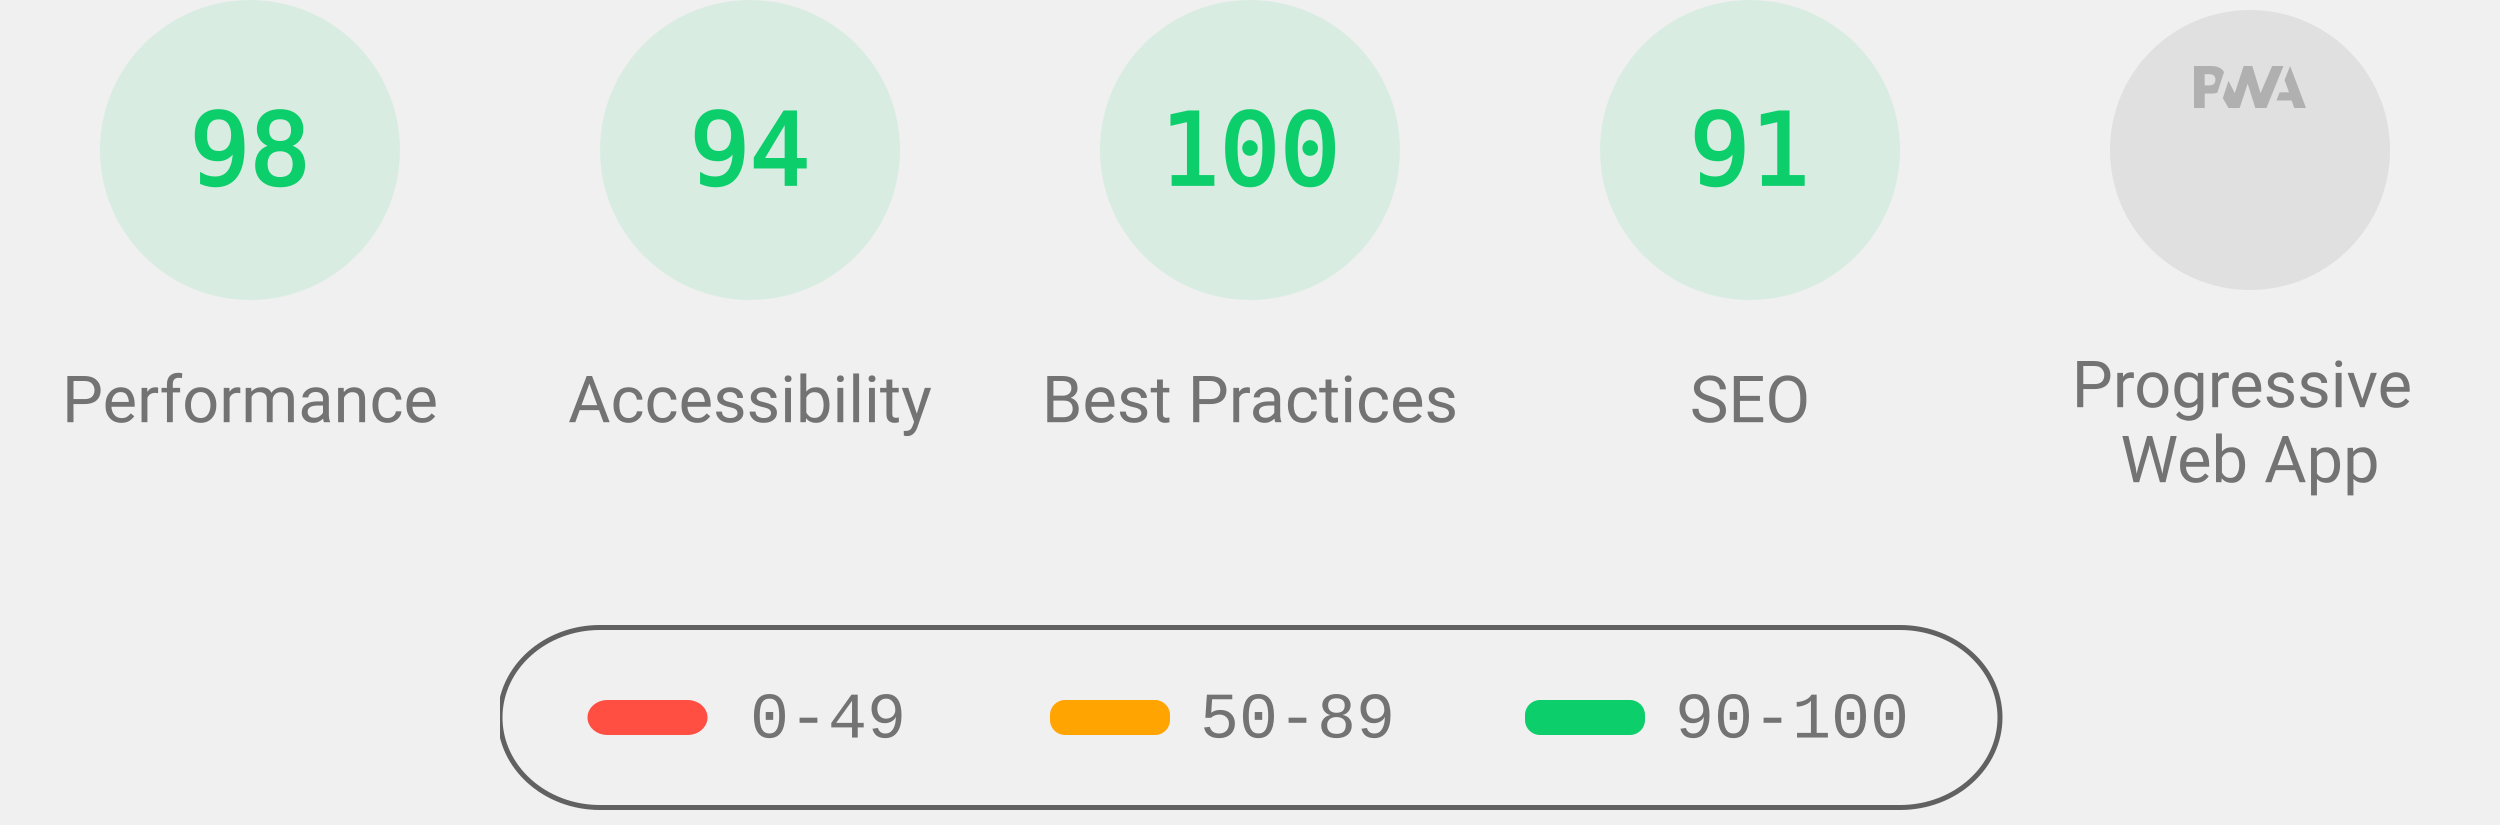
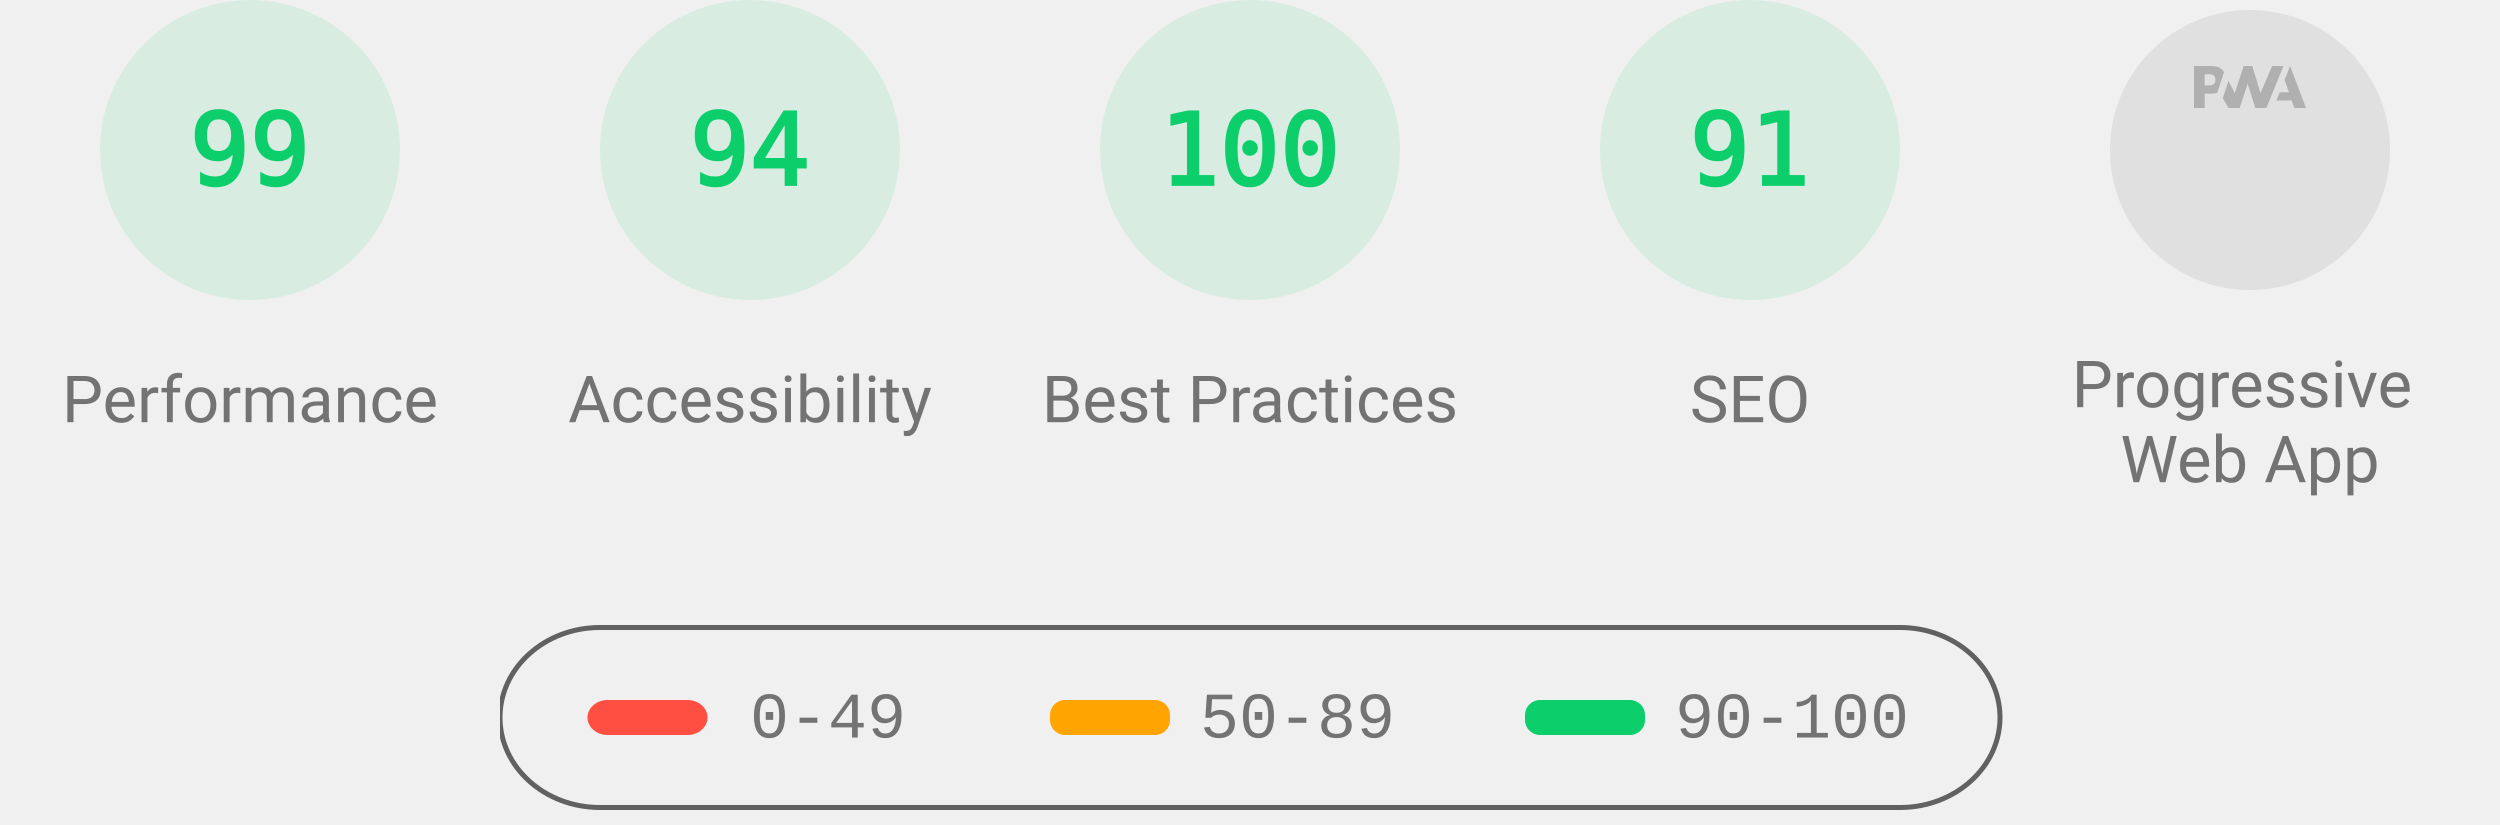
<svg xmlns="http://www.w3.org/2000/svg" class="theme--agnostic" fill="none" width="1000" height="330">
  <style>
			.gauge-base {
				opacity: 0.1
			}

			.gauge-arc {
				fill: none;
				animation-delay: 250ms;
				stroke-linecap: round;
				transform: rotate(-90deg);
				transform-origin: 100px 60px;
				animation: load-gauge 1s ease forwards
			}

			.guage-text {
				font-size: 40px;
				font-family: monospace;
				text-align: center
			}

			.guage-red {
				color: #ff4e42;
				fill: #ff4e42;
				stroke: #ff4e42
			}
			.guage-orange {
				color: #ffa400;
				fill: #ffa400;
				stroke: #ffa400
			}
			.guage-green {
				color: #0cce6b;
				fill: #0cce6b;
				stroke: #0cce6b
			}
			.theme--agnostic .guage-undefined {
				color: #5c5c5c;
				fill: #5c5c5c;
				stroke: #5c5c5c
			}
			.theme--light .guage-undefined {
				color: #1e1e1e;
				fill: #1e1e1e;
				stroke: #1e1e1e
			}
			.theme--dark .guage-undefined {
				color: #f5f5f5;
				fill: #f5f5f5;
				stroke: #f5f5f5
			}

			.guage-title {
				stroke: none;
				font-size: 26px;
				line-height: 26px;
				font-family: Roboto, Halvetica, Arial, sans-serif
			}
			.metric.guage-title {
				font-family: 'Courier New', Courier, monospace
			}
			.theme--agnostic .guage-title {
				color: #737373;
				fill: #737373
			}
			.theme--light .guage-title {
				color: #212121;
				fill: #212121
			}
			.theme--dark .guage-title {
				color: #f5f5f5;
				fill: #f5f5f5
			}

			@keyframes load-gauge {
				from {
					stroke-dasharray: 0 352.858
				}
			}
			.lh-gauge--pwa__disc {
				fill: #e0e0e0
			}
			.lh-gauge--pwa__logo {
				position: relative;
				fill: #b0b0b0
			}
			.lh-gauge--pwa__invisible {
				display: none
			}
			.lh-gauge--pwa__visible {
				display: inline
			}
			.guage-invisible {
				display: none
			}
			.lh-gauge--pwa__logo--primary-color {
				fill: #304ffe
			}
			.theme--agnostic .lh-gauge--pwa__logo--secondary-color {
				fill: #787878
			}
			.theme--light .lh-gauge--pwa__logo--secondary-color {
				fill: #3d3d3d
			}
			.theme--dark .lh-gauge--pwa__logo--secondary-color {
				fill: #d8b6b6
			}
			.theme--light #svg_2 {
				stroke: #00000022
			}
			.theme--agnostic #svg_2 {
				stroke: #616161
			}
			.theme--light #svg_2 {
				stroke: #00000022
			}
			.theme--dark #svg_2 {
				stroke: #f5f5f566
			}
		</style>
  <svg class="guage-div guage-perf guage-green" viewBox="0 0 200 200" width="200" height="200" x="0" y="0">
    <circle class="gauge-base" r="56" cx="100" cy="60" stroke-width="8" />
-     <circle class="gauge-arc guage-arc-1" r="56" cx="100" cy="60" stroke-width="8" style="stroke-dasharray: 344.821, 351.858;" />
-     <text class="guage-text" x="100px" y="60px" alignment-baseline="central" dominant-baseline="central" text-anchor="middle">98</text>
+     <circle class="gauge-arc guage-arc-1" r="56" cx="100" cy="60" stroke-width="8" style="stroke-dasharray: 348.339, 351.858;" />
+     <text class="guage-text" x="100px" y="60px" alignment-baseline="central" dominant-baseline="central" text-anchor="middle">99</text>
    <text class="guage-title" x="100px" y="160px" alignment-baseline="central" dominant-baseline="central" text-anchor="middle">Performance</text>
  </svg>,<svg class="guage-div guage-perf guage-green" viewBox="0 0 200 200" width="200" height="200" x="200" y="0">
    <circle class="gauge-base" r="56" cx="100" cy="60" stroke-width="8" />
    <circle class="gauge-arc guage-arc-1" r="56" cx="100" cy="60" stroke-width="8" style="stroke-dasharray: 330.747, 351.858;" />
    <text class="guage-text" x="100px" y="60px" alignment-baseline="central" dominant-baseline="central" text-anchor="middle">94</text>
    <text class="guage-title" x="100px" y="160px" alignment-baseline="central" dominant-baseline="central" text-anchor="middle">Accessibility</text>
  </svg>,<svg class="guage-div guage-perf guage-green" viewBox="0 0 200 200" width="200" height="200" x="400" y="0">
    <circle class="gauge-base" r="56" cx="100" cy="60" stroke-width="8" />
    <circle class="gauge-arc guage-arc-1" r="56" cx="100" cy="60" stroke-width="8" style="stroke-dasharray: 351.858, 351.858;" />
    <text class="guage-text" x="100px" y="60px" alignment-baseline="central" dominant-baseline="central" text-anchor="middle">100</text>
    <text class="guage-title" x="100px" y="160px" alignment-baseline="central" dominant-baseline="central" text-anchor="middle">Best Practices</text>
  </svg>,<svg class="guage-div guage-perf guage-green" viewBox="0 0 200 200" width="200" height="200" x="600" y="0">
    <circle class="gauge-base" r="56" cx="100" cy="60" stroke-width="8" />
    <circle class="gauge-arc guage-arc-1" r="56" cx="100" cy="60" stroke-width="8" style="stroke-dasharray: 320.191, 351.858;" />
    <text class="guage-text" x="100px" y="60px" alignment-baseline="central" dominant-baseline="central" text-anchor="middle">91</text>
    <text class="guage-title" x="100px" y="160px" alignment-baseline="central" dominant-baseline="central" text-anchor="middle">SEO</text>
  </svg>,<svg class="guage-div guage-pwa" viewBox="0 0 200 200" width="200" height="200" x="800" y="0">
    <svg viewBox="0 0 60 60" width="112" height="112" x="44" y="4">
      <defs>
        <linearGradient id="lh-gauge--pwa__check-circle__gradient-0" x1="50%" y1="0%" x2="50%" y2="100%">
          <stop stop-color="#00C852" offset="0%" />
          <stop stop-color="#009688" offset="100%" />
        </linearGradient>
        <linearGradient id="lh-gauge--pwa__installable__shadow-gradient-0" x1="76.056%" x2="24.111%" y1="82.995%" y2="24.735%">
          <stop stop-color="#A5D6A7" offset="0%" />
          <stop stop-color="#80CBC4" offset="100%" />
        </linearGradient>
        <linearGradient id="lh-gauge--pwa__fast-reliable__shadow-gradient-0" x1="76.056%" y1="82.995%" x2="25.678%" y2="26.493%">
          <stop stop-color="#64B5F6" offset="0%" />
          <stop stop-color="#2979FF" offset="100%" />
        </linearGradient>
        <g id="lh-gauge--pwa__fast-reliable-badge-0">
          <circle fill="#FFFFFF" cx="10" cy="10" r="10" />
          <path fill="#304FFE" d="M10 3.58l5.25 2.34v3.5c0 3.23-2.24 6.26-5.25 7-3.01-.74-5.25-3.77-5.25-7v-3.5L10 3.58zm-.47 10.74l2.76-4.83.03-.07c.04-.08 0-.24-.22-.24h-1.64l.47-3.26h-.47l-2.7 4.77c-.02.01.05-.1-.04.05-.09.16-.1.31.18.31h1.63l-.47 3.27h.47z" />
        </g>
        <g id="lh-gauge--pwa__installable-badge-0">
          <circle fill="#FFFFFF" cx="10" cy="10" r="10" />
          <path fill="#009688" d="M10 4.167A5.835 5.835 0 0 0 4.167 10 5.835 5.835 0 0 0 10 15.833 5.835 5.835 0 0 0 15.833 10 5.835 5.835 0 0 0 10 4.167zm2.917 6.416h-2.334v2.334H9.417v-2.334H7.083V9.417h2.334V7.083h1.166v2.334h2.334v1.166z" />
        </g>
      </defs>
      <g stroke="none" fill-rule="nonzero">
        <circle class="lh-gauge--pwa__disc" cx="30" cy="30" r="30" />
        <g class="lh-gauge--pwa__logo">
          <path d="M35.66 19.39l.7-1.75h2L37.4 15 38.6 12l3.4 9h-2.51l-.58-1.61z" />
          <path d="M33.52 21l3.65-9h-2.42l-2.5 5.82L30.5 12h-1.86l-1.9 5.82-1.35-2.65-1.21 3.72L25.4 21h2.38l1.72-5.2 1.64 5.2z" />
          <path fill-rule="nonzero" d="M20.3 17.91h1.48c.45 0 .85-.05 1.2-.15l.39-1.18 1.07-3.3a2.64 2.64 0 0 0-.28-.37c-.55-.6-1.36-.91-2.42-.91H18v9h2.3V17.9zm1.96-3.84c.22.22.33.5.33.87 0 .36-.1.65-.29.87-.2.23-.59.35-1.15.35h-.86v-2.41h.87c.52 0 .89.1 1.1.32z" />
        </g>
        <rect class="lh-gauge--pwa__component lh-gauge--pwa__na-line lh-gauge--pwa__invisible" fill="#FFFFFF" x="20" y="32" width="20" height="4" rx="2" />
        <g class="lh-gauge--pwa__component lh-gauge--pwa__fast-reliable-badge lh-gauge--pwa__invisible" transform="translate(20, 29)">
          <path fill="url(#lh-gauge--pwa__fast-reliable__shadow-gradient-0)" d="M33.63 19.49A30 30 0 0 1 16.2 30.36L3 17.14 17.14 3l16.49 16.49z" />
          <use href="#lh-gauge--pwa__fast-reliable-badge-0" />
        </g>
        <g class="lh-gauge--pwa__component lh-gauge--pwa__installable-badge lh-gauge--pwa__invisible" transform="translate(20, 29)">
          <path fill="url(#lh-gauge--pwa__installable__shadow-gradient-0)" d="M33.629 19.487c-4.272 5.453-10.391 9.39-17.415 10.869L3 17.142 17.142 3 33.63 19.487z" />
          <use href="#lh-gauge--pwa__installable-badge-0" />
        </g>
        <g class="lh-gauge--pwa__component lh-gauge--pwa__fast-reliable-installable-badges lh-gauge--pwa__invisible">
          <g transform="translate(8, 29)">
            <path fill="url(#lh-gauge--pwa__fast-reliable__shadow-gradient-0)" d="M16.321 30.463L3 17.143 17.142 3l22.365 22.365A29.864 29.864 0 0 1 22 31c-1.942 0-3.84-.184-5.679-.537z" />
            <use href="#lh-gauge--pwa__fast-reliable-badge-0" />
          </g>
          <g transform="translate(32, 29)">
            <path fill="url(#lh-gauge--pwa__installable__shadow-gradient-0)" d="M25.982 11.84a30.107 30.107 0 0 1-13.08 15.203L3 17.143 17.142 3l8.84 8.84z" />
            <use href="#lh-gauge--pwa__installable-badge-0" />
          </g>
        </g>
        <g class="lh-gauge--pwa__component lh-gauge--pwa__check-circle lh-gauge--pwa__invisible" transform="translate(18, 28)">
          <circle fill="#FFFFFF" cx="12" cy="12" r="12" />
          <path fill="url(#lh-gauge--pwa__check-circle__gradient-0)" d="M12 2a10 10 0 1 0 0 20 10 10 0 0 0 0-20zm-2 15l-5-5 1.41-1.41L10 14.17l7.59-7.59L19 8l-9 9z" />
        </g>
      </g>
    </svg>
    <text class="guage-title" y="160px" alignment-baseline="central" dominant-baseline="central" text-anchor="middle">
      <tspan x="100px" dy="-6px">Progressive</tspan>
      <tspan x="100px" dy="30px">Web App</tspan>
    </text>
  </svg>
  <svg width="604" height="76" x="200" y="250">
    <g>
      <rect fill="none" id="canvas_background" height="80" width="604" y="-1" x="-1" />
      <g display="none" overflow="visible" y="0" x="0" height="100%" width="100%" id="canvasGrid">
        <rect fill="url(#gridpattern)" stroke-width="0" y="0" x="0" height="100%" width="100%" />
      </g>
    </g>
    <g>
      <rect fill-opacity="0" stroke-width="2" rx="40" id="svg_2" height="72" width="600" y="1" x="0" fill="#000000" />
      <rect stroke="#000" rx="8" id="svg_3" height="14" width="48" y="30" x="35" stroke-opacity="null" stroke-width="0" fill="#ff4e42" />
      <rect stroke="#000" rx="6" id="svg_4" height="14" width="48" y="30" x="220" stroke-opacity="null" stroke-width="0" fill="#ffa400" />
      <rect stroke="#000" rx="6" id="svg_5" height="14" width="48" y="30" x="410" stroke-opacity="null" stroke-width="0" fill="#0cce6b" />
      <text class="metric guage-title" xml:space="preserve" text-anchor="start" font-size="26" id="svg_6" y="45" x="100" stroke-opacity="null" stroke-width="0" stroke="#000">0-49</text>
      <text class="metric guage-title" xml:space="preserve" text-anchor="start" font-size="26" id="svg_7" y="45" x="280" stroke-opacity="null" stroke-width="0" stroke="#000">50-89</text>
      <text class="metric guage-title" xml:space="preserve" text-anchor="start" font-size="26" id="svg_8" y="45" x="470" stroke-opacity="null" stroke-width="0" stroke="#000">90-100</text>
    </g>
  </svg>
</svg>
